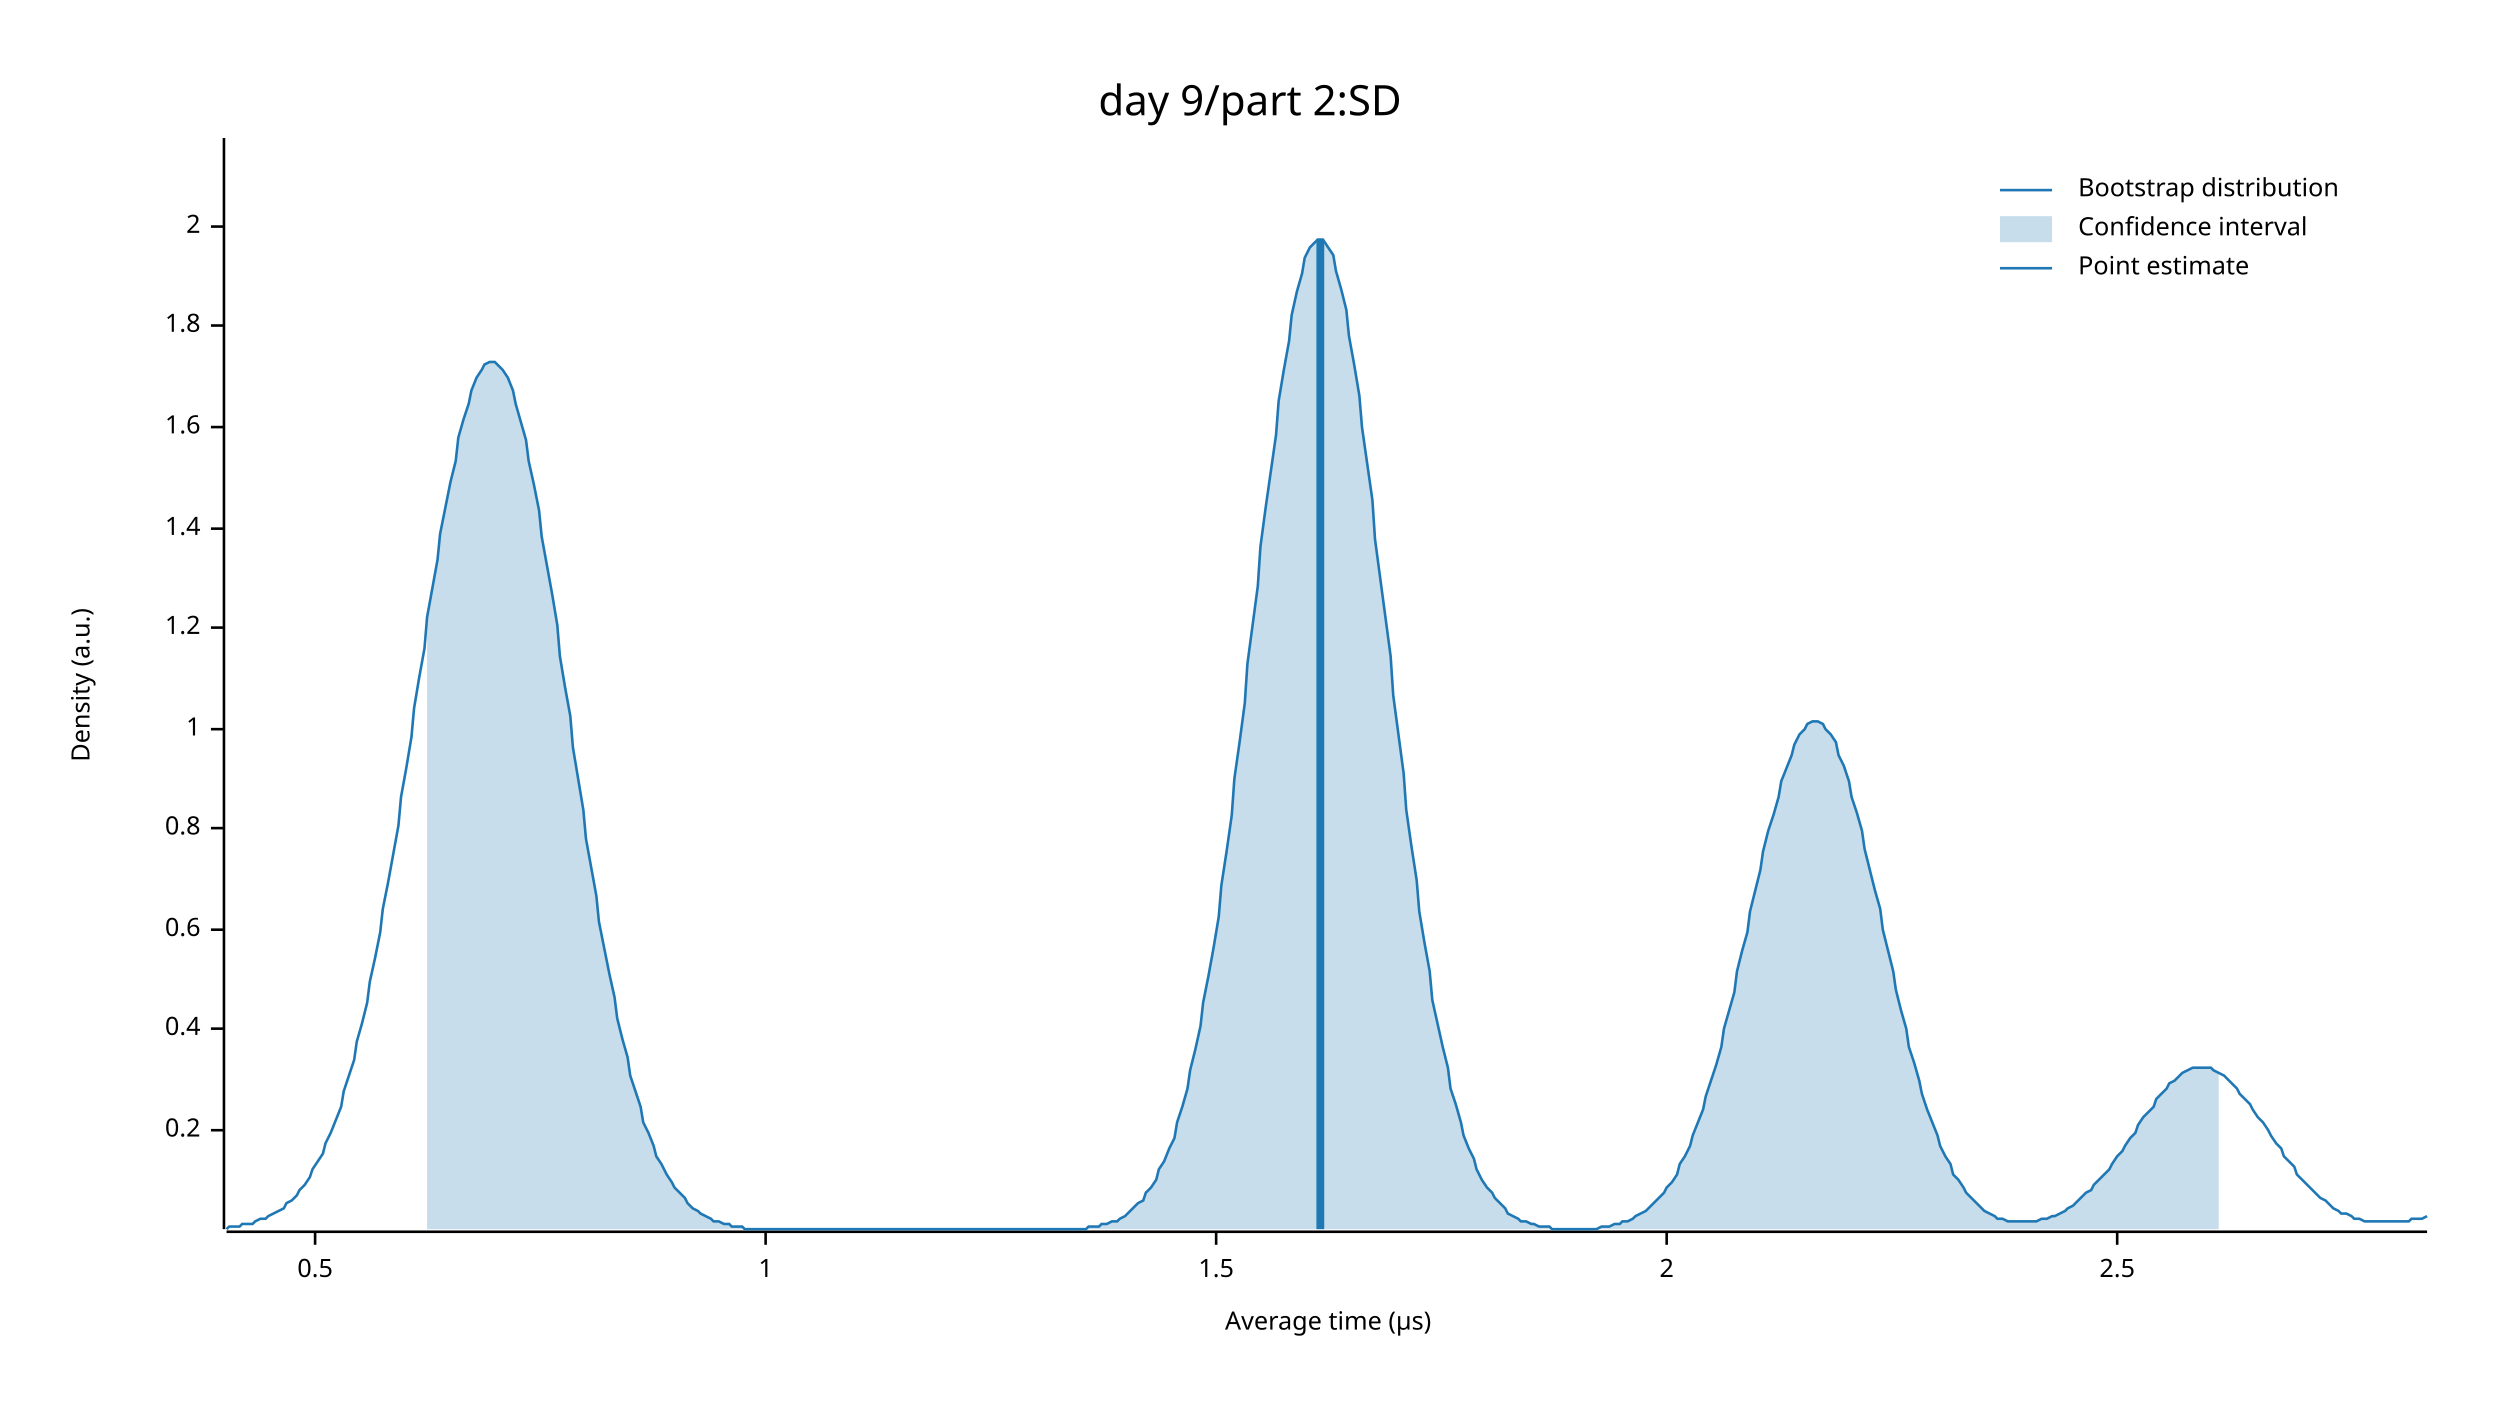
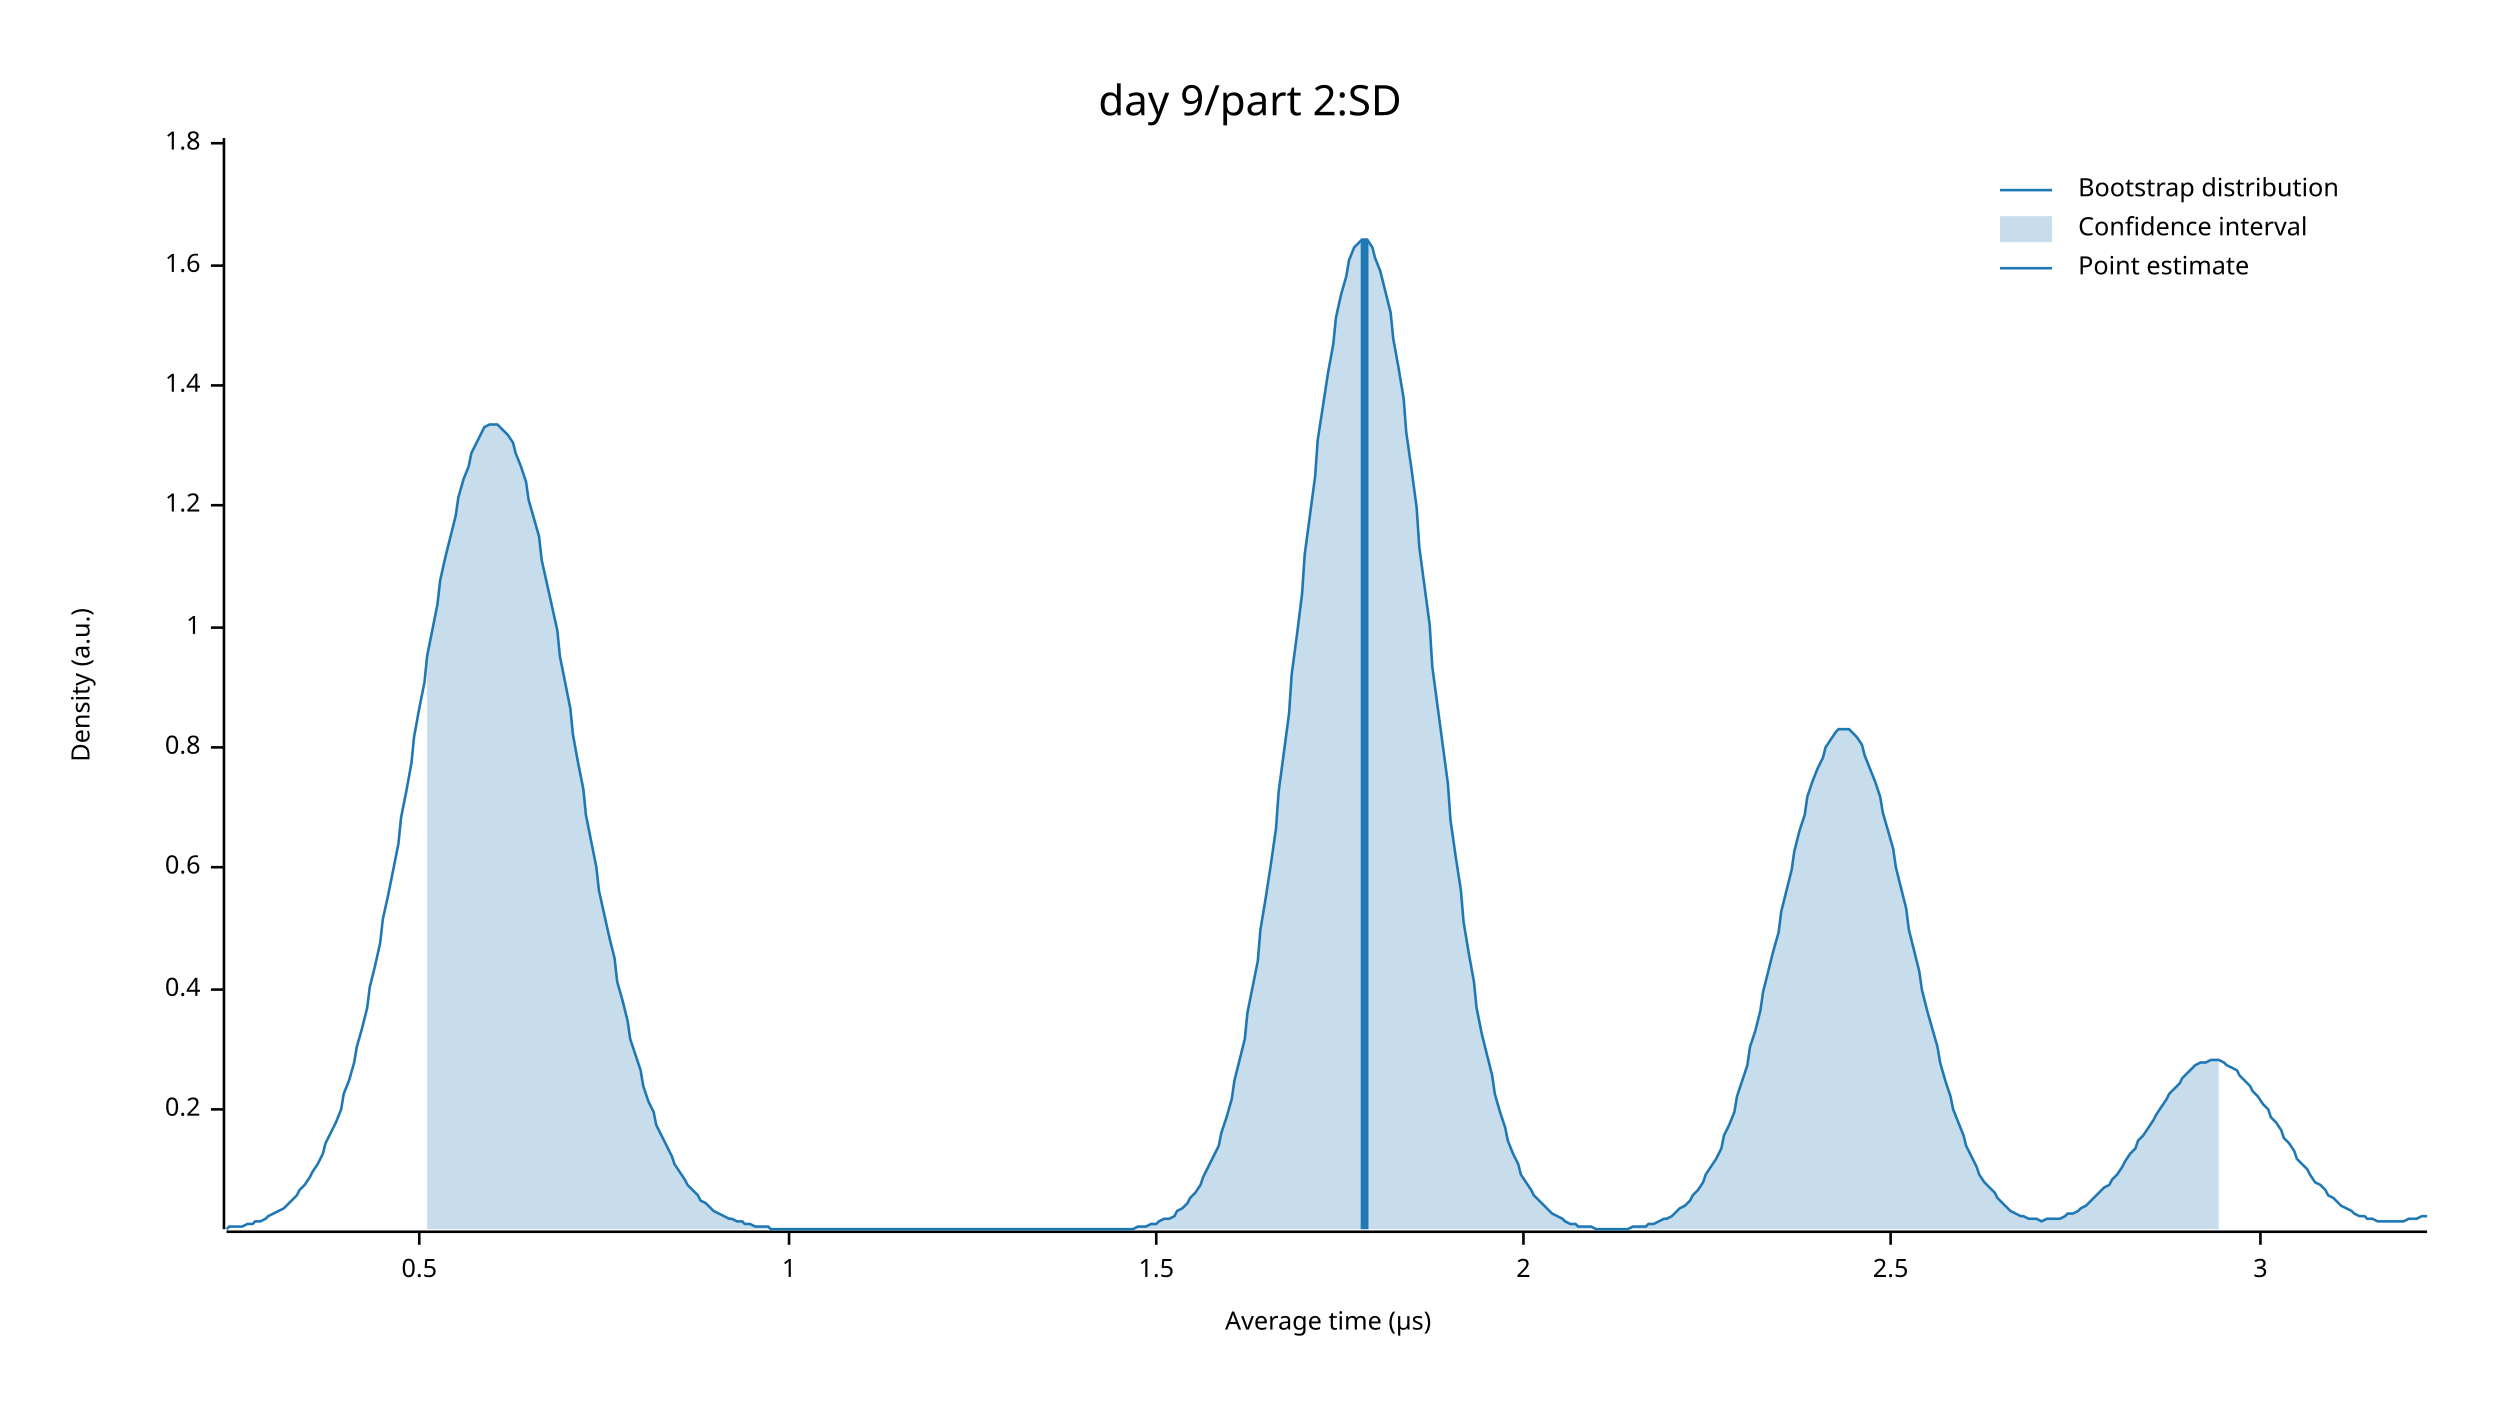
<svg xmlns="http://www.w3.org/2000/svg" width="960" height="540" viewBox="0 0 960 540">
  <text x="480" y="32" dy="0.76em" text-anchor="middle" font-family="sans-serif" font-size="16.129" opacity="1" fill="#000000">
day 9/part 2:SD
</text>
  <text x="27" y="263" dy="0.76em" text-anchor="middle" font-family="sans-serif" font-size="9.677" opacity="1" fill="#000000" transform="rotate(270, 27, 263)">
Density (a.u.)
</text>
  <text x="510" y="513" dy="-0.5ex" text-anchor="middle" font-family="sans-serif" font-size="9.677" opacity="1" fill="#000000">
Average time (µs)
</text>
  <polyline fill="none" opacity="1" stroke="#000000" stroke-width="1" points="86,53 86,472 " />
-   <text x="77" y="434" dy="0.5ex" text-anchor="end" font-family="sans-serif" font-size="9.677" opacity="1" fill="#000000">
+   <text x="77" y="426" dy="0.5ex" text-anchor="end" font-family="sans-serif" font-size="9.677" opacity="1" fill="#000000">
0.2
</text>
-   <polyline fill="none" opacity="1" stroke="#000000" stroke-width="1" points="81,434 86,434 " />
-   <text x="77" y="395" dy="0.5ex" text-anchor="end" font-family="sans-serif" font-size="9.677" opacity="1" fill="#000000">
+   <polyline fill="none" opacity="1" stroke="#000000" stroke-width="1" points="81,426 86,426 " />
+   <text x="77" y="380" dy="0.5ex" text-anchor="end" font-family="sans-serif" font-size="9.677" opacity="1" fill="#000000">
0.4
</text>
-   <polyline fill="none" opacity="1" stroke="#000000" stroke-width="1" points="81,395 86,395 " />
-   <text x="77" y="357" dy="0.5ex" text-anchor="end" font-family="sans-serif" font-size="9.677" opacity="1" fill="#000000">
+   <polyline fill="none" opacity="1" stroke="#000000" stroke-width="1" points="81,380 86,380 " />
+   <text x="77" y="333" dy="0.5ex" text-anchor="end" font-family="sans-serif" font-size="9.677" opacity="1" fill="#000000">
0.6
</text>
-   <polyline fill="none" opacity="1" stroke="#000000" stroke-width="1" points="81,357 86,357 " />
-   <text x="77" y="318" dy="0.5ex" text-anchor="end" font-family="sans-serif" font-size="9.677" opacity="1" fill="#000000">
+   <polyline fill="none" opacity="1" stroke="#000000" stroke-width="1" points="81,333 86,333 " />
+   <text x="77" y="287" dy="0.5ex" text-anchor="end" font-family="sans-serif" font-size="9.677" opacity="1" fill="#000000">
0.8
</text>
-   <polyline fill="none" opacity="1" stroke="#000000" stroke-width="1" points="81,318 86,318 " />
-   <text x="77" y="280" dy="0.5ex" text-anchor="end" font-family="sans-serif" font-size="9.677" opacity="1" fill="#000000">
+   <polyline fill="none" opacity="1" stroke="#000000" stroke-width="1" points="81,287 86,287 " />
+   <text x="77" y="241" dy="0.5ex" text-anchor="end" font-family="sans-serif" font-size="9.677" opacity="1" fill="#000000">
1
</text>
-   <polyline fill="none" opacity="1" stroke="#000000" stroke-width="1" points="81,280 86,280 " />
-   <text x="77" y="241" dy="0.5ex" text-anchor="end" font-family="sans-serif" font-size="9.677" opacity="1" fill="#000000">
+   <polyline fill="none" opacity="1" stroke="#000000" stroke-width="1" points="81,241 86,241 " />
+   <text x="77" y="194" dy="0.5ex" text-anchor="end" font-family="sans-serif" font-size="9.677" opacity="1" fill="#000000">
1.2
</text>
-   <polyline fill="none" opacity="1" stroke="#000000" stroke-width="1" points="81,241 86,241 " />
-   <text x="77" y="203" dy="0.5ex" text-anchor="end" font-family="sans-serif" font-size="9.677" opacity="1" fill="#000000">
+   <polyline fill="none" opacity="1" stroke="#000000" stroke-width="1" points="81,194 86,194 " />
+   <text x="77" y="148" dy="0.5ex" text-anchor="end" font-family="sans-serif" font-size="9.677" opacity="1" fill="#000000">
1.4
</text>
-   <polyline fill="none" opacity="1" stroke="#000000" stroke-width="1" points="81,203 86,203 " />
-   <text x="77" y="164" dy="0.5ex" text-anchor="end" font-family="sans-serif" font-size="9.677" opacity="1" fill="#000000">
+   <polyline fill="none" opacity="1" stroke="#000000" stroke-width="1" points="81,148 86,148 " />
+   <text x="77" y="102" dy="0.5ex" text-anchor="end" font-family="sans-serif" font-size="9.677" opacity="1" fill="#000000">
1.6
</text>
-   <polyline fill="none" opacity="1" stroke="#000000" stroke-width="1" points="81,164 86,164 " />
-   <text x="77" y="125" dy="0.5ex" text-anchor="end" font-family="sans-serif" font-size="9.677" opacity="1" fill="#000000">
+   <polyline fill="none" opacity="1" stroke="#000000" stroke-width="1" points="81,102 86,102 " />
+   <text x="77" y="55" dy="0.5ex" text-anchor="end" font-family="sans-serif" font-size="9.677" opacity="1" fill="#000000">
1.8
</text>
-   <polyline fill="none" opacity="1" stroke="#000000" stroke-width="1" points="81,125 86,125 " />
-   <text x="77" y="87" dy="0.5ex" text-anchor="end" font-family="sans-serif" font-size="9.677" opacity="1" fill="#000000">
+   <polyline fill="none" opacity="1" stroke="#000000" stroke-width="1" points="81,55 86,55 " />
+   <polyline fill="none" opacity="1" stroke="#000000" stroke-width="1" points="87,473 932,473 " />
+   <text x="161" y="483" dy="0.76em" text-anchor="middle" font-family="sans-serif" font-size="9.677" opacity="1" fill="#000000">
+ 0.5
+ </text>
+   <polyline fill="none" opacity="1" stroke="#000000" stroke-width="1" points="161,473 161,478 " />
+   <text x="303" y="483" dy="0.76em" text-anchor="middle" font-family="sans-serif" font-size="9.677" opacity="1" fill="#000000">
+ 1
+ </text>
+   <polyline fill="none" opacity="1" stroke="#000000" stroke-width="1" points="303,473 303,478 " />
+   <text x="444" y="483" dy="0.76em" text-anchor="middle" font-family="sans-serif" font-size="9.677" opacity="1" fill="#000000">
+ 1.5
+ </text>
+   <polyline fill="none" opacity="1" stroke="#000000" stroke-width="1" points="444,473 444,478 " />
+   <text x="585" y="483" dy="0.76em" text-anchor="middle" font-family="sans-serif" font-size="9.677" opacity="1" fill="#000000">
2
</text>
-   <polyline fill="none" opacity="1" stroke="#000000" stroke-width="1" points="81,87 86,87 " />
-   <polyline fill="none" opacity="1" stroke="#000000" stroke-width="1" points="87,473 932,473 " />
-   <text x="121" y="483" dy="0.76em" text-anchor="middle" font-family="sans-serif" font-size="9.677" opacity="1" fill="#000000">
- 0.5
- </text>
-   <polyline fill="none" opacity="1" stroke="#000000" stroke-width="1" points="121,473 121,478 " />
-   <text x="294" y="483" dy="0.76em" text-anchor="middle" font-family="sans-serif" font-size="9.677" opacity="1" fill="#000000">
- 1
- </text>
-   <polyline fill="none" opacity="1" stroke="#000000" stroke-width="1" points="294,473 294,478 " />
-   <text x="467" y="483" dy="0.76em" text-anchor="middle" font-family="sans-serif" font-size="9.677" opacity="1" fill="#000000">
- 1.5
- </text>
-   <polyline fill="none" opacity="1" stroke="#000000" stroke-width="1" points="467,473 467,478 " />
-   <text x="640" y="483" dy="0.76em" text-anchor="middle" font-family="sans-serif" font-size="9.677" opacity="1" fill="#000000">
- 2
- </text>
-   <polyline fill="none" opacity="1" stroke="#000000" stroke-width="1" points="640,473 640,478 " />
-   <text x="813" y="483" dy="0.76em" text-anchor="middle" font-family="sans-serif" font-size="9.677" opacity="1" fill="#000000">
+   <polyline fill="none" opacity="1" stroke="#000000" stroke-width="1" points="585,473 585,478 " />
+   <text x="726" y="483" dy="0.76em" text-anchor="middle" font-family="sans-serif" font-size="9.677" opacity="1" fill="#000000">
2.5
</text>
-   <polyline fill="none" opacity="1" stroke="#000000" stroke-width="1" points="813,473 813,478 " />
-   <polyline fill="none" opacity="1" stroke="#1F78B4" stroke-width="1" points="87,472 88,471 90,471 92,471 93,470 95,470 97,470 98,469 100,468 102,468 103,467 105,466 107,465 109,464 110,462 112,461 114,459 115,457 117,455 119,452 120,449 122,446 124,443 125,439 127,435 129,430 131,425 132,419 134,413 136,407 137,400 139,393 141,385 142,377 144,368 146,358 147,349 149,339 151,328 153,317 154,306 156,295 158,283 159,272 161,260 163,249 164,237 166,226 168,215 169,205 171,195 173,185 175,177 176,168 178,161 180,155 181,150 183,145 185,142 186,140 188,139 190,139 191,140 193,142 195,145 197,150 198,155 200,162 202,169 203,177 205,186 207,196 208,206 210,217 212,228 214,240 215,252 217,264 219,275 220,287 222,299 224,311 225,322 227,333 229,344 230,354 232,364 234,374 236,383 237,391 239,399 241,406 242,413 244,419 246,425 247,431 249,435 251,440 252,444 254,447 256,451 258,454 259,456 261,458 263,460 264,462 266,464 268,465 269,466 271,467 273,468 274,469 276,469 278,470 280,470 281,471 283,471 285,471 286,472 288,472 290,472 291,472 293,472 295,472 296,472 298,472 300,472 302,472 303,472 305,472 307,472 308,472 310,472 312,472 313,472 315,472 317,472 318,472 320,472 322,472 324,472 325,472 327,472 329,472 330,472 332,472 334,472 335,472 337,472 339,472 341,472 342,472 344,472 346,472 347,472 349,472 351,472 352,472 354,472 356,472 357,472 359,472 361,472 363,472 364,472 366,472 368,472 369,472 371,472 373,472 374,472 376,472 378,472 379,472 381,472 383,472 385,472 386,472 388,472 390,472 391,472 393,472 395,472 396,472 398,472 400,472 401,472 403,472 405,472 407,472 408,472 410,472 412,472 413,472 415,472 417,472 418,471 420,471 422,471 423,470 425,470 427,469 429,469 430,468 432,467 434,465 435,464 437,462 439,461 440,458 442,456 444,453 445,449 447,446 449,441 451,437 452,431 454,425 456,418 457,411 459,403 461,394 462,385 464,375 466,364 468,352 469,340 471,327 473,313 474,299 476,285 478,270 479,255 481,240 483,225 484,210 486,195 488,181 490,167 491,154 493,142 495,131 496,121 498,112 500,105 501,99 503,95 505,93 506,92 508,92 510,95 512,98 513,104 515,111 517,119 518,129 520,140 522,152 523,164 525,178 527,192 528,207 530,222 532,237 534,252 535,267 537,282 539,297 540,311 542,325 544,338 545,350 547,362 549,373 550,384 552,393 554,402 556,410 557,418 559,424 561,431 562,436 564,441 566,445 567,449 569,453 571,456 573,458 574,460 576,462 578,464 579,466 581,467 583,468 584,469 586,469 588,470 589,470 591,471 593,471 595,471 596,472 598,472 600,472 601,472 603,472 605,472 606,472 608,472 610,472 611,472 613,472 615,471 617,471 618,471 620,470 622,470 623,469 625,469 627,468 628,467 630,466 632,465 633,464 635,462 637,460 639,458 640,456 642,454 644,451 645,447 647,444 649,440 650,436 652,431 654,426 655,421 657,415 659,409 661,402 662,395 664,388 666,381 667,373 669,365 671,358 672,350 674,342 676,334 677,327 679,319 681,313 683,306 684,300 686,295 688,290 689,286 691,282 693,280 694,278 696,277 698,277 700,278 701,280 703,282 705,285 706,290 708,294 710,300 711,306 713,312 715,319 716,326 718,334 720,342 722,349 723,357 725,365 727,373 728,380 730,388 732,395 733,402 735,408 737,415 738,420 740,426 742,431 744,436 745,440 747,444 749,447 750,451 752,453 754,456 755,458 757,460 759,462 760,463 762,465 764,466 766,467 767,468 769,468 771,469 772,469 774,469 776,469 777,469 779,469 781,469 782,469 784,468 786,468 788,467 789,467 791,466 793,465 794,464 796,463 798,461 799,460 801,458 803,457 804,455 806,453 808,451 810,449 811,447 813,444 815,442 816,440 818,437 820,435 821,432 823,429 825,427 827,425 828,422 830,420 832,418 833,416 835,415 837,413 838,412 840,411 842,410 843,410 845,410 847,410 849,410 850,411 852,412 854,413 855,414 857,416 859,418 860,420 862,422 864,424 865,426 867,429 869,431 871,434 872,436 874,439 876,441 877,444 879,446 881,448 882,451 884,453 886,455 887,456 889,458 891,460 893,461 894,462 896,464 898,465 899,466 901,466 903,467 904,468 906,468 908,469 909,469 911,469 913,469 915,469 916,469 918,469 920,469 921,469 923,469 925,469 926,468 928,468 930,468 932,467 " />
-   <polygon opacity="0.25" fill="#1F78B4" points="164,237 166,226 168,215 169,205 171,195 173,185 175,177 176,168 178,161 180,155 181,150 183,145 185,142 186,140 188,139 190,139 191,140 193,142 195,145 197,150 198,155 200,162 202,169 203,177 205,186 207,196 208,206 210,217 212,228 214,240 215,252 217,264 219,275 220,287 222,299 224,311 225,322 227,333 229,344 230,354 232,364 234,374 236,383 237,391 239,399 241,406 242,413 244,419 246,425 247,431 249,435 251,440 252,444 254,447 256,451 258,454 259,456 261,458 263,460 264,462 266,464 268,465 269,466 271,467 273,468 274,469 276,469 278,470 280,470 281,471 283,471 285,471 286,472 288,472 290,472 291,472 293,472 295,472 296,472 298,472 300,472 302,472 303,472 305,472 307,472 308,472 310,472 312,472 313,472 315,472 317,472 318,472 320,472 322,472 324,472 325,472 327,472 329,472 330,472 332,472 334,472 335,472 337,472 339,472 341,472 342,472 344,472 346,472 347,472 349,472 351,472 352,472 354,472 356,472 357,472 359,472 361,472 363,472 364,472 366,472 368,472 369,472 371,472 373,472 374,472 376,472 378,472 379,472 381,472 383,472 385,472 386,472 388,472 390,472 391,472 393,472 395,472 396,472 398,472 400,472 401,472 403,472 405,472 407,472 408,472 410,472 412,472 413,472 415,472 417,472 418,471 420,471 422,471 423,470 425,470 427,469 429,469 430,468 432,467 434,465 435,464 437,462 439,461 440,458 442,456 444,453 445,449 447,446 449,441 451,437 452,431 454,425 456,418 457,411 459,403 461,394 462,385 464,375 466,364 468,352 469,340 471,327 473,313 474,299 476,285 478,270 479,255 481,240 483,225 484,210 486,195 488,181 490,167 491,154 493,142 495,131 496,121 498,112 500,105 501,99 503,95 505,93 506,92 508,92 510,95 512,98 513,104 515,111 517,119 518,129 520,140 522,152 523,164 525,178 527,192 528,207 530,222 532,237 534,252 535,267 537,282 539,297 540,311 542,325 544,338 545,350 547,362 549,373 550,384 552,393 554,402 556,410 557,418 559,424 561,431 562,436 564,441 566,445 567,449 569,453 571,456 573,458 574,460 576,462 578,464 579,466 581,467 583,468 584,469 586,469 588,470 589,470 591,471 593,471 595,471 596,472 598,472 600,472 601,472 603,472 605,472 606,472 608,472 610,472 611,472 613,472 615,471 617,471 618,471 620,470 622,470 623,469 625,469 627,468 628,467 630,466 632,465 633,464 635,462 637,460 639,458 640,456 642,454 644,451 645,447 647,444 649,440 650,436 652,431 654,426 655,421 657,415 659,409 661,402 662,395 664,388 666,381 667,373 669,365 671,358 672,350 674,342 676,334 677,327 679,319 681,313 683,306 684,300 686,295 688,290 689,286 691,282 693,280 694,278 696,277 698,277 700,278 701,280 703,282 705,285 706,290 708,294 710,300 711,306 713,312 715,319 716,326 718,334 720,342 722,349 723,357 725,365 727,373 728,380 730,388 732,395 733,402 735,408 737,415 738,420 740,426 742,431 744,436 745,440 747,444 749,447 750,451 752,453 754,456 755,458 757,460 759,462 760,463 762,465 764,466 766,467 767,468 769,468 771,469 772,469 774,469 776,469 777,469 779,469 781,469 782,469 784,468 786,468 788,467 789,467 791,466 793,465 794,464 796,463 798,461 799,460 801,458 803,457 804,455 806,453 808,451 810,449 811,447 813,444 815,442 816,440 818,437 820,435 821,432 823,429 825,427 827,425 828,422 830,420 832,418 833,416 835,415 837,413 838,412 840,411 842,410 843,410 845,410 847,410 849,410 850,411 852,412 852,472 164,472 " />
-   <polyline fill="none" opacity="1" stroke="#1F78B4" stroke-width="3" points="507,472 507,92 " />
+   <polyline fill="none" opacity="1" stroke="#000000" stroke-width="1" points="726,473 726,478 " />
+   <text x="868" y="483" dy="0.76em" text-anchor="middle" font-family="sans-serif" font-size="9.677" opacity="1" fill="#000000">
+ 3
+ </text>
+   <polyline fill="none" opacity="1" stroke="#000000" stroke-width="1" points="868,473 868,478 " />
+   <polyline fill="none" opacity="1" stroke="#1F78B4" stroke-width="1" points="87,472 88,471 90,471 92,471 93,471 95,470 97,470 98,469 100,469 102,468 103,467 105,466 107,465 109,464 110,463 112,461 114,459 115,457 117,455 119,452 120,450 122,447 124,443 125,439 127,435 129,431 131,426 132,420 134,415 136,408 137,402 139,395 141,387 142,379 144,371 146,362 147,353 149,344 151,334 153,324 154,314 156,304 158,293 159,283 161,272 163,262 164,252 166,242 168,232 169,223 171,214 173,206 175,198 176,191 178,184 180,179 181,174 183,170 185,166 186,164 188,163 190,163 191,163 193,165 195,167 197,170 198,174 200,179 202,185 203,192 205,199 207,206 208,215 210,224 212,233 214,242 215,252 217,262 219,272 220,282 222,293 224,303 225,313 227,323 229,333 230,342 232,351 234,360 236,368 237,377 239,384 241,392 242,399 244,405 246,411 247,417 249,423 251,427 252,432 254,436 256,440 258,444 259,447 261,450 263,453 264,455 266,457 268,459 269,461 271,462 273,464 274,465 276,466 278,467 280,468 281,468 283,469 285,469 286,470 288,470 290,471 291,471 293,471 295,471 296,472 298,472 300,472 302,472 303,472 305,472 307,472 308,472 310,472 312,472 313,472 315,472 317,472 318,472 320,472 322,472 324,472 325,472 327,472 329,472 330,472 332,472 334,472 335,472 337,472 339,472 341,472 342,472 344,472 346,472 347,472 349,472 351,472 352,472 354,472 356,472 357,472 359,472 361,472 363,472 364,472 366,472 368,472 369,472 371,472 373,472 374,472 376,472 378,472 379,472 381,472 383,472 385,472 386,472 388,472 390,472 391,472 393,472 395,472 396,472 398,472 400,472 401,472 403,472 405,472 407,472 408,472 410,472 412,472 413,472 415,472 417,472 418,472 420,472 422,472 423,472 425,472 427,472 429,472 430,472 432,472 434,472 435,472 437,471 439,471 440,471 442,470 444,470 445,469 447,468 449,468 451,467 452,465 454,464 456,462 457,460 459,458 461,455 462,452 464,448 466,444 468,440 469,435 471,429 473,422 474,415 476,407 478,399 479,389 481,379 483,369 484,357 486,345 488,332 490,318 491,304 493,289 495,274 496,259 498,244 500,228 501,213 503,198 505,183 506,169 508,156 510,143 512,132 513,122 515,113 517,106 518,100 520,95 522,93 523,92 525,92 527,95 528,99 530,104 532,112 534,120 535,130 537,141 539,153 540,166 542,180 544,195 545,210 547,225 549,240 550,256 552,271 554,286 556,301 557,315 559,329 561,342 562,354 564,366 566,377 567,387 569,397 571,405 573,413 574,420 576,427 578,433 579,438 581,443 583,447 584,451 586,454 588,457 589,459 591,461 593,463 595,465 596,466 598,467 600,468 601,469 603,470 605,470 606,471 608,471 610,471 611,471 613,472 615,472 617,472 618,472 620,472 622,472 623,472 625,472 627,471 628,471 630,471 632,471 633,470 635,470 637,469 639,468 640,468 642,467 644,465 645,464 647,463 649,461 650,459 652,457 654,454 655,451 657,448 659,445 661,441 662,436 664,432 666,427 667,421 669,415 671,409 672,402 674,396 676,388 677,381 679,373 681,365 683,358 684,350 686,342 688,334 689,327 691,319 693,313 694,306 696,300 698,295 700,291 701,287 703,284 705,281 706,280 708,280 710,280 711,281 713,283 715,286 716,290 718,295 720,300 722,306 723,312 725,319 727,326 728,333 730,341 732,349 733,357 735,365 737,373 738,380 740,388 742,395 744,402 745,408 747,415 749,421 750,426 752,431 754,436 755,440 757,444 759,448 760,451 762,454 764,456 766,458 767,460 769,462 771,464 772,465 774,466 776,467 777,467 779,468 781,468 782,468 784,469 786,468 788,468 789,468 791,468 793,467 794,466 796,466 798,465 799,464 801,463 803,461 804,460 806,458 808,456 810,455 811,453 813,451 815,448 816,446 818,443 820,441 821,438 823,436 825,433 827,430 828,428 830,425 832,422 833,420 835,418 837,416 838,414 840,412 842,410 843,409 845,408 847,408 849,407 850,407 852,407 854,408 855,409 857,410 859,411 860,413 862,415 864,417 865,419 867,421 869,424 871,426 872,429 874,431 876,434 877,437 879,439 881,442 882,445 884,447 886,449 887,451 889,454 891,455 893,457 894,459 896,460 898,462 899,463 901,464 903,465 904,466 906,467 908,467 909,468 911,468 913,469 915,469 916,469 918,469 920,469 921,469 923,469 925,468 926,468 928,468 930,467 932,467 " />
+   <polygon opacity="0.25" fill="#1F78B4" points="164,252 166,242 168,232 169,223 171,214 173,206 175,198 176,191 178,184 180,179 181,174 183,170 185,166 186,164 188,163 190,163 191,163 193,165 195,167 197,170 198,174 200,179 202,185 203,192 205,199 207,206 208,215 210,224 212,233 214,242 215,252 217,262 219,272 220,282 222,293 224,303 225,313 227,323 229,333 230,342 232,351 234,360 236,368 237,377 239,384 241,392 242,399 244,405 246,411 247,417 249,423 251,427 252,432 254,436 256,440 258,444 259,447 261,450 263,453 264,455 266,457 268,459 269,461 271,462 273,464 274,465 276,466 278,467 280,468 281,468 283,469 285,469 286,470 288,470 290,471 291,471 293,471 295,471 296,472 298,472 300,472 302,472 303,472 305,472 307,472 308,472 310,472 312,472 313,472 315,472 317,472 318,472 320,472 322,472 324,472 325,472 327,472 329,472 330,472 332,472 334,472 335,472 337,472 339,472 341,472 342,472 344,472 346,472 347,472 349,472 351,472 352,472 354,472 356,472 357,472 359,472 361,472 363,472 364,472 366,472 368,472 369,472 371,472 373,472 374,472 376,472 378,472 379,472 381,472 383,472 385,472 386,472 388,472 390,472 391,472 393,472 395,472 396,472 398,472 400,472 401,472 403,472 405,472 407,472 408,472 410,472 412,472 413,472 415,472 417,472 418,472 420,472 422,472 423,472 425,472 427,472 429,472 430,472 432,472 434,472 435,472 437,471 439,471 440,471 442,470 444,470 445,469 447,468 449,468 451,467 452,465 454,464 456,462 457,460 459,458 461,455 462,452 464,448 466,444 468,440 469,435 471,429 473,422 474,415 476,407 478,399 479,389 481,379 483,369 484,357 486,345 488,332 490,318 491,304 493,289 495,274 496,259 498,244 500,228 501,213 503,198 505,183 506,169 508,156 510,143 512,132 513,122 515,113 517,106 518,100 520,95 522,93 523,92 525,92 527,95 528,99 530,104 532,112 534,120 535,130 537,141 539,153 540,166 542,180 544,195 545,210 547,225 549,240 550,256 552,271 554,286 556,301 557,315 559,329 561,342 562,354 564,366 566,377 567,387 569,397 571,405 573,413 574,420 576,427 578,433 579,438 581,443 583,447 584,451 586,454 588,457 589,459 591,461 593,463 595,465 596,466 598,467 600,468 601,469 603,470 605,470 606,471 608,471 610,471 611,471 613,472 615,472 617,472 618,472 620,472 622,472 623,472 625,472 627,471 628,471 630,471 632,471 633,470 635,470 637,469 639,468 640,468 642,467 644,465 645,464 647,463 649,461 650,459 652,457 654,454 655,451 657,448 659,445 661,441 662,436 664,432 666,427 667,421 669,415 671,409 672,402 674,396 676,388 677,381 679,373 681,365 683,358 684,350 686,342 688,334 689,327 691,319 693,313 694,306 696,300 698,295 700,291 701,287 703,284 705,281 706,280 708,280 710,280 711,281 713,283 715,286 716,290 718,295 720,300 722,306 723,312 725,319 727,326 728,333 730,341 732,349 733,357 735,365 737,373 738,380 740,388 742,395 744,402 745,408 747,415 749,421 750,426 752,431 754,436 755,440 757,444 759,448 760,451 762,454 764,456 766,458 767,460 769,462 771,464 772,465 774,466 776,467 777,467 779,468 781,468 782,468 784,469 786,468 788,468 789,468 791,468 793,467 794,466 796,466 798,465 799,464 801,463 803,461 804,460 806,458 808,456 810,455 811,453 813,451 815,448 816,446 818,443 820,441 821,438 823,436 825,433 827,430 828,428 830,425 832,422 833,420 835,418 837,416 838,414 840,412 842,410 843,409 845,408 847,408 849,407 850,407 852,407 852,472 164,472 " />
+   <polyline fill="none" opacity="1" stroke="#1F78B4" stroke-width="3" points="524,472 524,92 " />
  <text x="798" y="68" dy="0.76em" text-anchor="start" font-family="sans-serif" font-size="9.677" opacity="1" fill="#000000">
Bootstrap distribution
</text>
  <text x="798" y="83" dy="0.76em" text-anchor="start" font-family="sans-serif" font-size="9.677" opacity="1" fill="#000000">
Confidence interval
</text>
  <text x="798" y="98" dy="0.76em" text-anchor="start" font-family="sans-serif" font-size="9.677" opacity="1" fill="#000000">
Point estimate
</text>
  <polyline fill="none" opacity="1" stroke="#1F78B4" stroke-width="1" points="768,73 788,73 " />
  <rect x="768" y="83" width="20" height="10" opacity="0.25" fill="#1F78B4" stroke="none" />
  <polyline fill="none" opacity="1" stroke="#1F78B4" stroke-width="1" points="768,103 788,103 " />
</svg>
